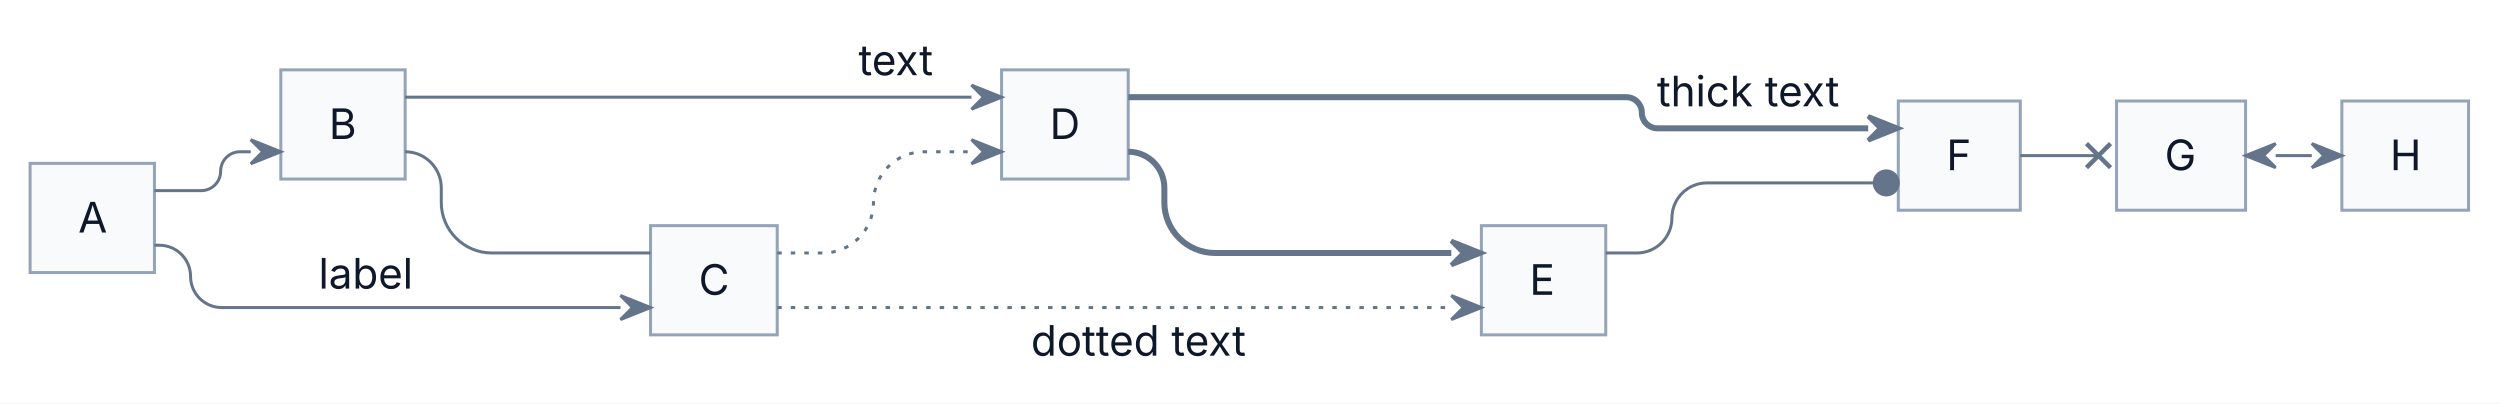
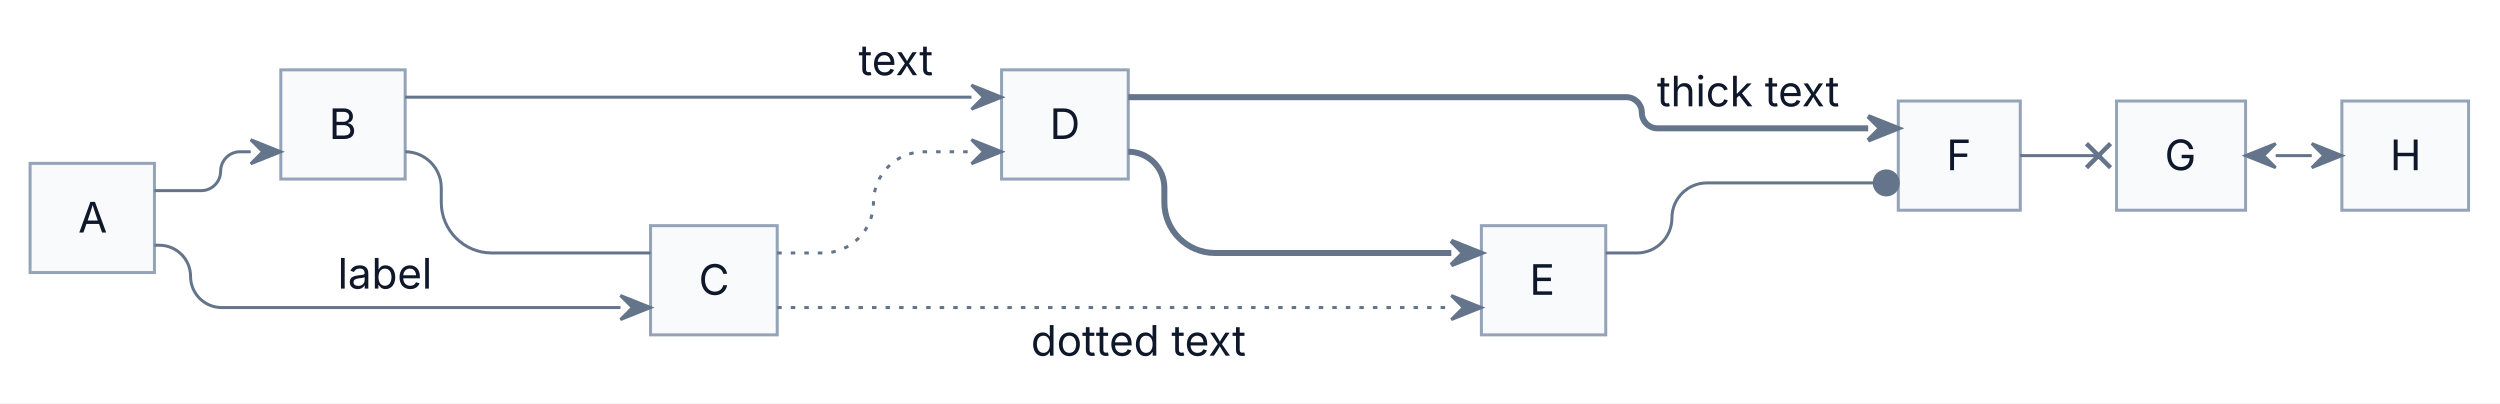
<svg xmlns="http://www.w3.org/2000/svg" width="831" height="134" viewBox="0 0 831 134">
  <rect x="0" y="0" width="831" height="134" fill="#FFFFFF" />
  <g transform="translate(10,12)">
    <g>
      <rect x="0" y="42.3" width="41.34" height="36.3" fill="#F8FAFC" stroke="#94A3B8" stroke-width="1" />
      <rect x="83.34" y="11.22" width="41.34" height="36.3" fill="#F8FAFC" stroke="#94A3B8" stroke-width="1" />
      <rect x="206.24" y="63.01" width="42.11" height="36.3" fill="#F8FAFC" stroke="#94A3B8" stroke-width="1" />
      <rect x="322.92" y="11.22" width="42.11" height="36.3" fill="#F8FAFC" stroke="#94A3B8" stroke-width="1" />
      <rect x="482.41" y="63.01" width="41.34" height="36.3" fill="#F8FAFC" stroke="#94A3B8" stroke-width="1" />
      <rect x="620.99" y="21.58" width="40.55" height="36.3" fill="#F8FAFC" stroke="#94A3B8" stroke-width="1" />
      <rect x="693.54" y="21.58" width="42.89" height="36.3" fill="#F8FAFC" stroke="#94A3B8" stroke-width="1" />
      <rect x="768.44" y="21.58" width="42.11" height="36.3" fill="#F8FAFC" stroke="#94A3B8" stroke-width="1" />
      <path d="M41.34,51.37 L56.88,51.37 C60.44,51.37 63.34,48.48 63.34,44.91 L63.34,44.91 C63.34,41.34 66.23,38.44 69.8,38.44 L73.34,38.44" fill="none" stroke="#64748B" stroke-width="1" />
      <path d="M124.68,38.44 L124.68,38.44 C131.3,38.44 136.68,43.82 136.68,50.44 L136.68,55.27 C136.68,64.55 144.21,72.09 153.5,72.09 L206.24,72.09" fill="none" stroke="#64748B" stroke-width="1" />
      <path d="M248.35,72.09 L263.53,72.09 C272.82,72.09 280.35,64.55 280.35,55.27 L280.35,55.27 C280.35,45.98 287.88,38.44 297.17,38.44 L312.92,38.44" fill="none" stroke="#64748B" stroke-width="1" stroke-dasharray="1.5,3" />
      <path d="M365.03,38.44 L365.03,38.44 C371.66,38.44 377.03,43.82 377.03,50.44 L377.03,55.27 C377.03,64.55 384.56,72.09 393.85,72.09 L472.41,72.09" fill="none" stroke="#64748B" stroke-width="2" />
      <path d="M523.75,72.09 L534.1,72.09 C540.53,72.09 545.75,66.87 545.75,60.44 L545.75,60.44 C545.75,54.01 550.96,48.8 557.39,48.8 L612.99,48.8" fill="none" stroke="#64748B" stroke-width="1" />
      <polyline points="661.54,39.73 687.54,39.73" fill="none" stroke="#64748B" stroke-width="1" />
      <polyline points="746.44,39.73 758.44,39.73" fill="none" stroke="#64748B" stroke-width="1" />
      <path d="M41.34,69.52 L42.98,69.52 C48.7,69.52 53.34,74.16 53.34,79.88 L53.34,79.88 C53.34,85.6 57.98,90.23 63.7,90.23 L196.24,90.23" fill="none" stroke="#64748B" stroke-width="1" />
      <polyline points="124.68,20.3 312.92,20.3" fill="none" stroke="#64748B" stroke-width="1" />
      <polyline points="248.35,90.23 472.41,90.23" fill="none" stroke="#64748B" stroke-width="1" stroke-dasharray="1.5,3" />
      <path d="M365.03,20.3 L530.57,20.3 C533.43,20.3 535.75,22.61 535.75,25.48 L535.75,25.48 C535.75,28.34 538.06,30.65 540.92,30.65 L610.99,30.65" fill="none" stroke="#64748B" stroke-width="2" />
    </g>
    <g>
      <text font-family="Inter, ui-sans-serif, system-ui, -apple-system, &quot;Segoe UI&quot;, &quot;DejaVu Sans&quot;, &quot;Liberation Sans&quot;, sans-serif, &quot;Noto Color Emoji&quot;, &quot;Apple Color Emoji&quot;, &quot;Segoe UI Emoji&quot;" xml:space="preserve">
        <tspan x="16" y="65.29" font-size="14" fill="#0F172A" textLength="9.34" lengthAdjust="spacing">A</tspan>
      </text>
      <text font-family="Inter, ui-sans-serif, system-ui, -apple-system, &quot;Segoe UI&quot;, &quot;DejaVu Sans&quot;, &quot;Liberation Sans&quot;, sans-serif, &quot;Noto Color Emoji&quot;, &quot;Apple Color Emoji&quot;, &quot;Segoe UI Emoji&quot;" xml:space="preserve">
        <tspan x="99.34" y="34.21" font-size="14" fill="#0F172A" textLength="9.34" lengthAdjust="spacing">B</tspan>
      </text>
      <text font-family="Inter, ui-sans-serif, system-ui, -apple-system, &quot;Segoe UI&quot;, &quot;DejaVu Sans&quot;, &quot;Liberation Sans&quot;, sans-serif, &quot;Noto Color Emoji&quot;, &quot;Apple Color Emoji&quot;, &quot;Segoe UI Emoji&quot;" xml:space="preserve">
        <tspan x="222.24" y="86" font-size="14" fill="#0F172A" textLength="10.11" lengthAdjust="spacing">C</tspan>
      </text>
      <text font-family="Inter, ui-sans-serif, system-ui, -apple-system, &quot;Segoe UI&quot;, &quot;DejaVu Sans&quot;, &quot;Liberation Sans&quot;, sans-serif, &quot;Noto Color Emoji&quot;, &quot;Apple Color Emoji&quot;, &quot;Segoe UI Emoji&quot;" xml:space="preserve">
        <tspan x="338.92" y="34.21" font-size="14" fill="#0F172A" textLength="10.11" lengthAdjust="spacing">D</tspan>
      </text>
      <text font-family="Inter, ui-sans-serif, system-ui, -apple-system, &quot;Segoe UI&quot;, &quot;DejaVu Sans&quot;, &quot;Liberation Sans&quot;, sans-serif, &quot;Noto Color Emoji&quot;, &quot;Apple Color Emoji&quot;, &quot;Segoe UI Emoji&quot;" xml:space="preserve">
        <tspan x="498.41" y="86" font-size="14" fill="#0F172A" textLength="9.34" lengthAdjust="spacing">E</tspan>
      </text>
      <text font-family="Inter, ui-sans-serif, system-ui, -apple-system, &quot;Segoe UI&quot;, &quot;DejaVu Sans&quot;, &quot;Liberation Sans&quot;, sans-serif, &quot;Noto Color Emoji&quot;, &quot;Apple Color Emoji&quot;, &quot;Segoe UI Emoji&quot;" xml:space="preserve">
        <tspan x="636.99" y="44.57" font-size="14" fill="#0F172A" textLength="8.55" lengthAdjust="spacing">F</tspan>
      </text>
      <text font-family="Inter, ui-sans-serif, system-ui, -apple-system, &quot;Segoe UI&quot;, &quot;DejaVu Sans&quot;, &quot;Liberation Sans&quot;, sans-serif, &quot;Noto Color Emoji&quot;, &quot;Apple Color Emoji&quot;, &quot;Segoe UI Emoji&quot;" xml:space="preserve">
        <tspan x="709.54" y="44.57" font-size="14" fill="#0F172A" textLength="10.89" lengthAdjust="spacing">G</tspan>
      </text>
      <text font-family="Inter, ui-sans-serif, system-ui, -apple-system, &quot;Segoe UI&quot;, &quot;DejaVu Sans&quot;, &quot;Liberation Sans&quot;, sans-serif, &quot;Noto Color Emoji&quot;, &quot;Apple Color Emoji&quot;, &quot;Segoe UI Emoji&quot;" xml:space="preserve">
        <tspan x="784.44" y="44.57" font-size="14" fill="#0F172A" textLength="10.11" lengthAdjust="spacing">H</tspan>
      </text>
-       <rect x="93.89" y="68.94" width="33.57" height="20.3" rx="2" ry="2" fill="#FFFFFF" />
+       <rect x="100.26" y="68.94" width="33.57" height="20.3" rx="2" ry="2" fill="#FFFFFF" />
      <text font-family="Inter, ui-sans-serif, system-ui, -apple-system, &quot;Segoe UI&quot;, &quot;DejaVu Sans&quot;, &quot;Liberation Sans&quot;, sans-serif, &quot;Noto Color Emoji&quot;, &quot;Apple Color Emoji&quot;, &quot;Segoe UI Emoji&quot;" xml:space="preserve">
-         <tspan x="95.89" y="83.93" font-size="14" fill="#0F172A" textLength="29.57" lengthAdjust="spacing">label</tspan>
+         <tspan x="102.26" y="83.93" font-size="14" fill="#0F172A" textLength="29.57" lengthAdjust="spacing">label</tspan>
      </text>
      <rect x="273.35" y="-2" width="26.57" height="20.3" rx="2" ry="2" fill="#FFFFFF" />
      <text font-family="Inter, ui-sans-serif, system-ui, -apple-system, &quot;Segoe UI&quot;, &quot;DejaVu Sans&quot;, &quot;Liberation Sans&quot;, sans-serif, &quot;Noto Color Emoji&quot;, &quot;Apple Color Emoji&quot;, &quot;Segoe UI Emoji&quot;" xml:space="preserve">
        <tspan x="275.35" y="12.99" font-size="14" fill="#0F172A" textLength="22.57" lengthAdjust="spacing">text</tspan>
      </text>
      <rect x="330.69" y="91.23" width="69.38" height="20.3" rx="2" ry="2" fill="#FFFFFF" />
      <text font-family="Inter, ui-sans-serif, system-ui, -apple-system, &quot;Segoe UI&quot;, &quot;DejaVu Sans&quot;, &quot;Liberation Sans&quot;, sans-serif, &quot;Noto Color Emoji&quot;, &quot;Apple Color Emoji&quot;, &quot;Segoe UI Emoji&quot;" xml:space="preserve">
        <tspan x="332.69" y="106.23" font-size="14" fill="#0F172A" textLength="65.38" lengthAdjust="spacing">dotted text</tspan>
      </text>
      <rect x="538.75" y="8.36" width="59.24" height="20.3" rx="2" ry="2" fill="#FFFFFF" />
      <text font-family="Inter, ui-sans-serif, system-ui, -apple-system, &quot;Segoe UI&quot;, &quot;DejaVu Sans&quot;, &quot;Liberation Sans&quot;, sans-serif, &quot;Noto Color Emoji&quot;, &quot;Apple Color Emoji&quot;, &quot;Segoe UI Emoji&quot;" xml:space="preserve">
        <tspan x="540.75" y="23.35" font-size="14" fill="#0F172A" textLength="55.24" lengthAdjust="spacing">thick text</tspan>
      </text>
      <polygon points="73.34,42.44 83.34,38.44 73.34,34.44 77.34,38.44" fill="#64748B" stroke="#64748B" stroke-width="1" />
      <polygon points="312.92,42.44 322.92,38.44 312.92,34.44 316.92,38.44" fill="#64748B" stroke="#64748B" stroke-width="1" />
      <polygon points="472.41,76.09 482.41,72.09 472.41,68.09 476.41,72.09" fill="#64748B" stroke="#64748B" stroke-width="1.5" />
      <ellipse cx="616.99" cy="48.8" rx="4" ry="4" fill="#64748B" stroke="#64748B" stroke-width="1" />
      <line x1="683.54" y1="35.73" x2="691.54" y2="43.73" fill="none" stroke="#64748B" stroke-width="1.5" />
      <line x1="683.54" y1="43.73" x2="691.54" y2="35.73" fill="none" stroke="#64748B" stroke-width="1.5" />
      <polygon points="758.44,43.73 768.44,39.73 758.44,35.73 762.44,39.73" fill="#64748B" stroke="#64748B" stroke-width="1" />
      <polygon points="746.44,35.73 736.44,39.73 746.44,43.73 742.44,39.73" fill="#64748B" stroke="#64748B" stroke-width="1" />
      <polygon points="196.24,94.23 206.24,90.23 196.24,86.23 200.24,90.23" fill="#64748B" stroke="#64748B" stroke-width="1" />
      <polygon points="312.92,24.3 322.92,20.3 312.92,16.3 316.92,20.3" fill="#64748B" stroke="#64748B" stroke-width="1" />
      <polygon points="472.41,94.23 482.41,90.23 472.41,86.23 476.41,90.23" fill="#64748B" stroke="#64748B" stroke-width="1" />
      <polygon points="610.99,34.65 620.99,30.65 610.99,26.65 614.99,30.65" fill="#64748B" stroke="#64748B" stroke-width="1.5" />
    </g>
  </g>
</svg>
